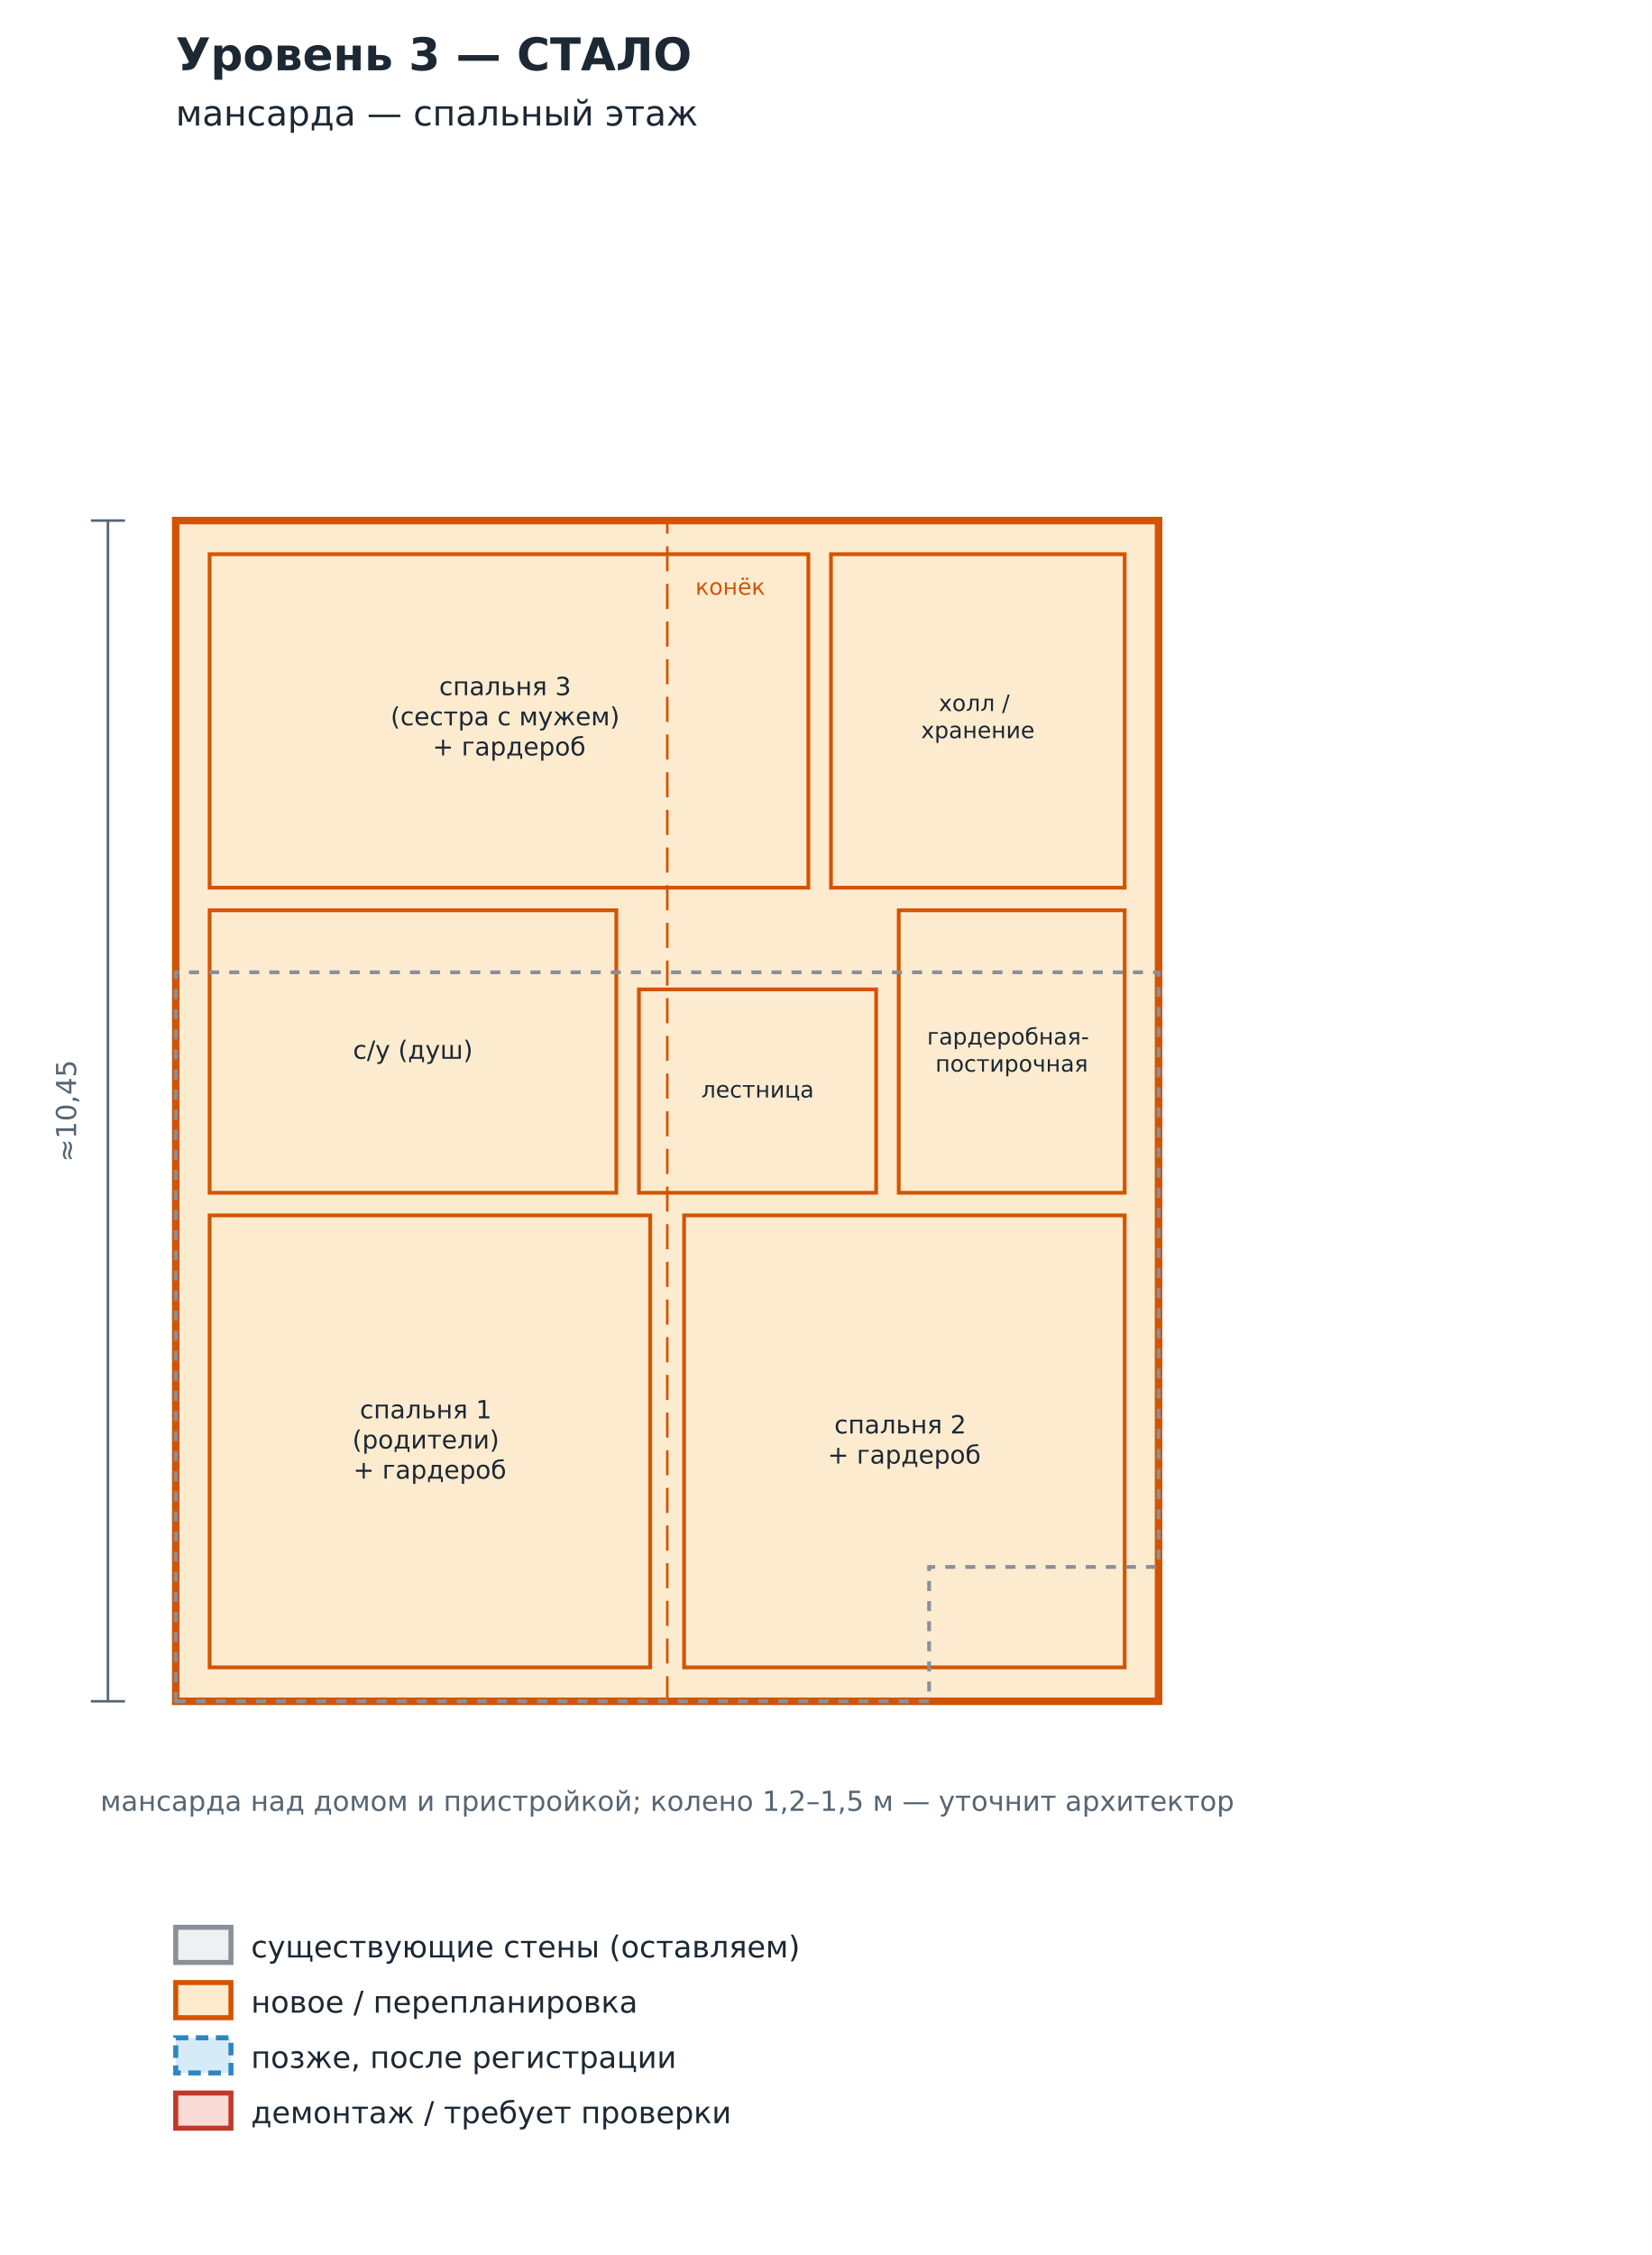
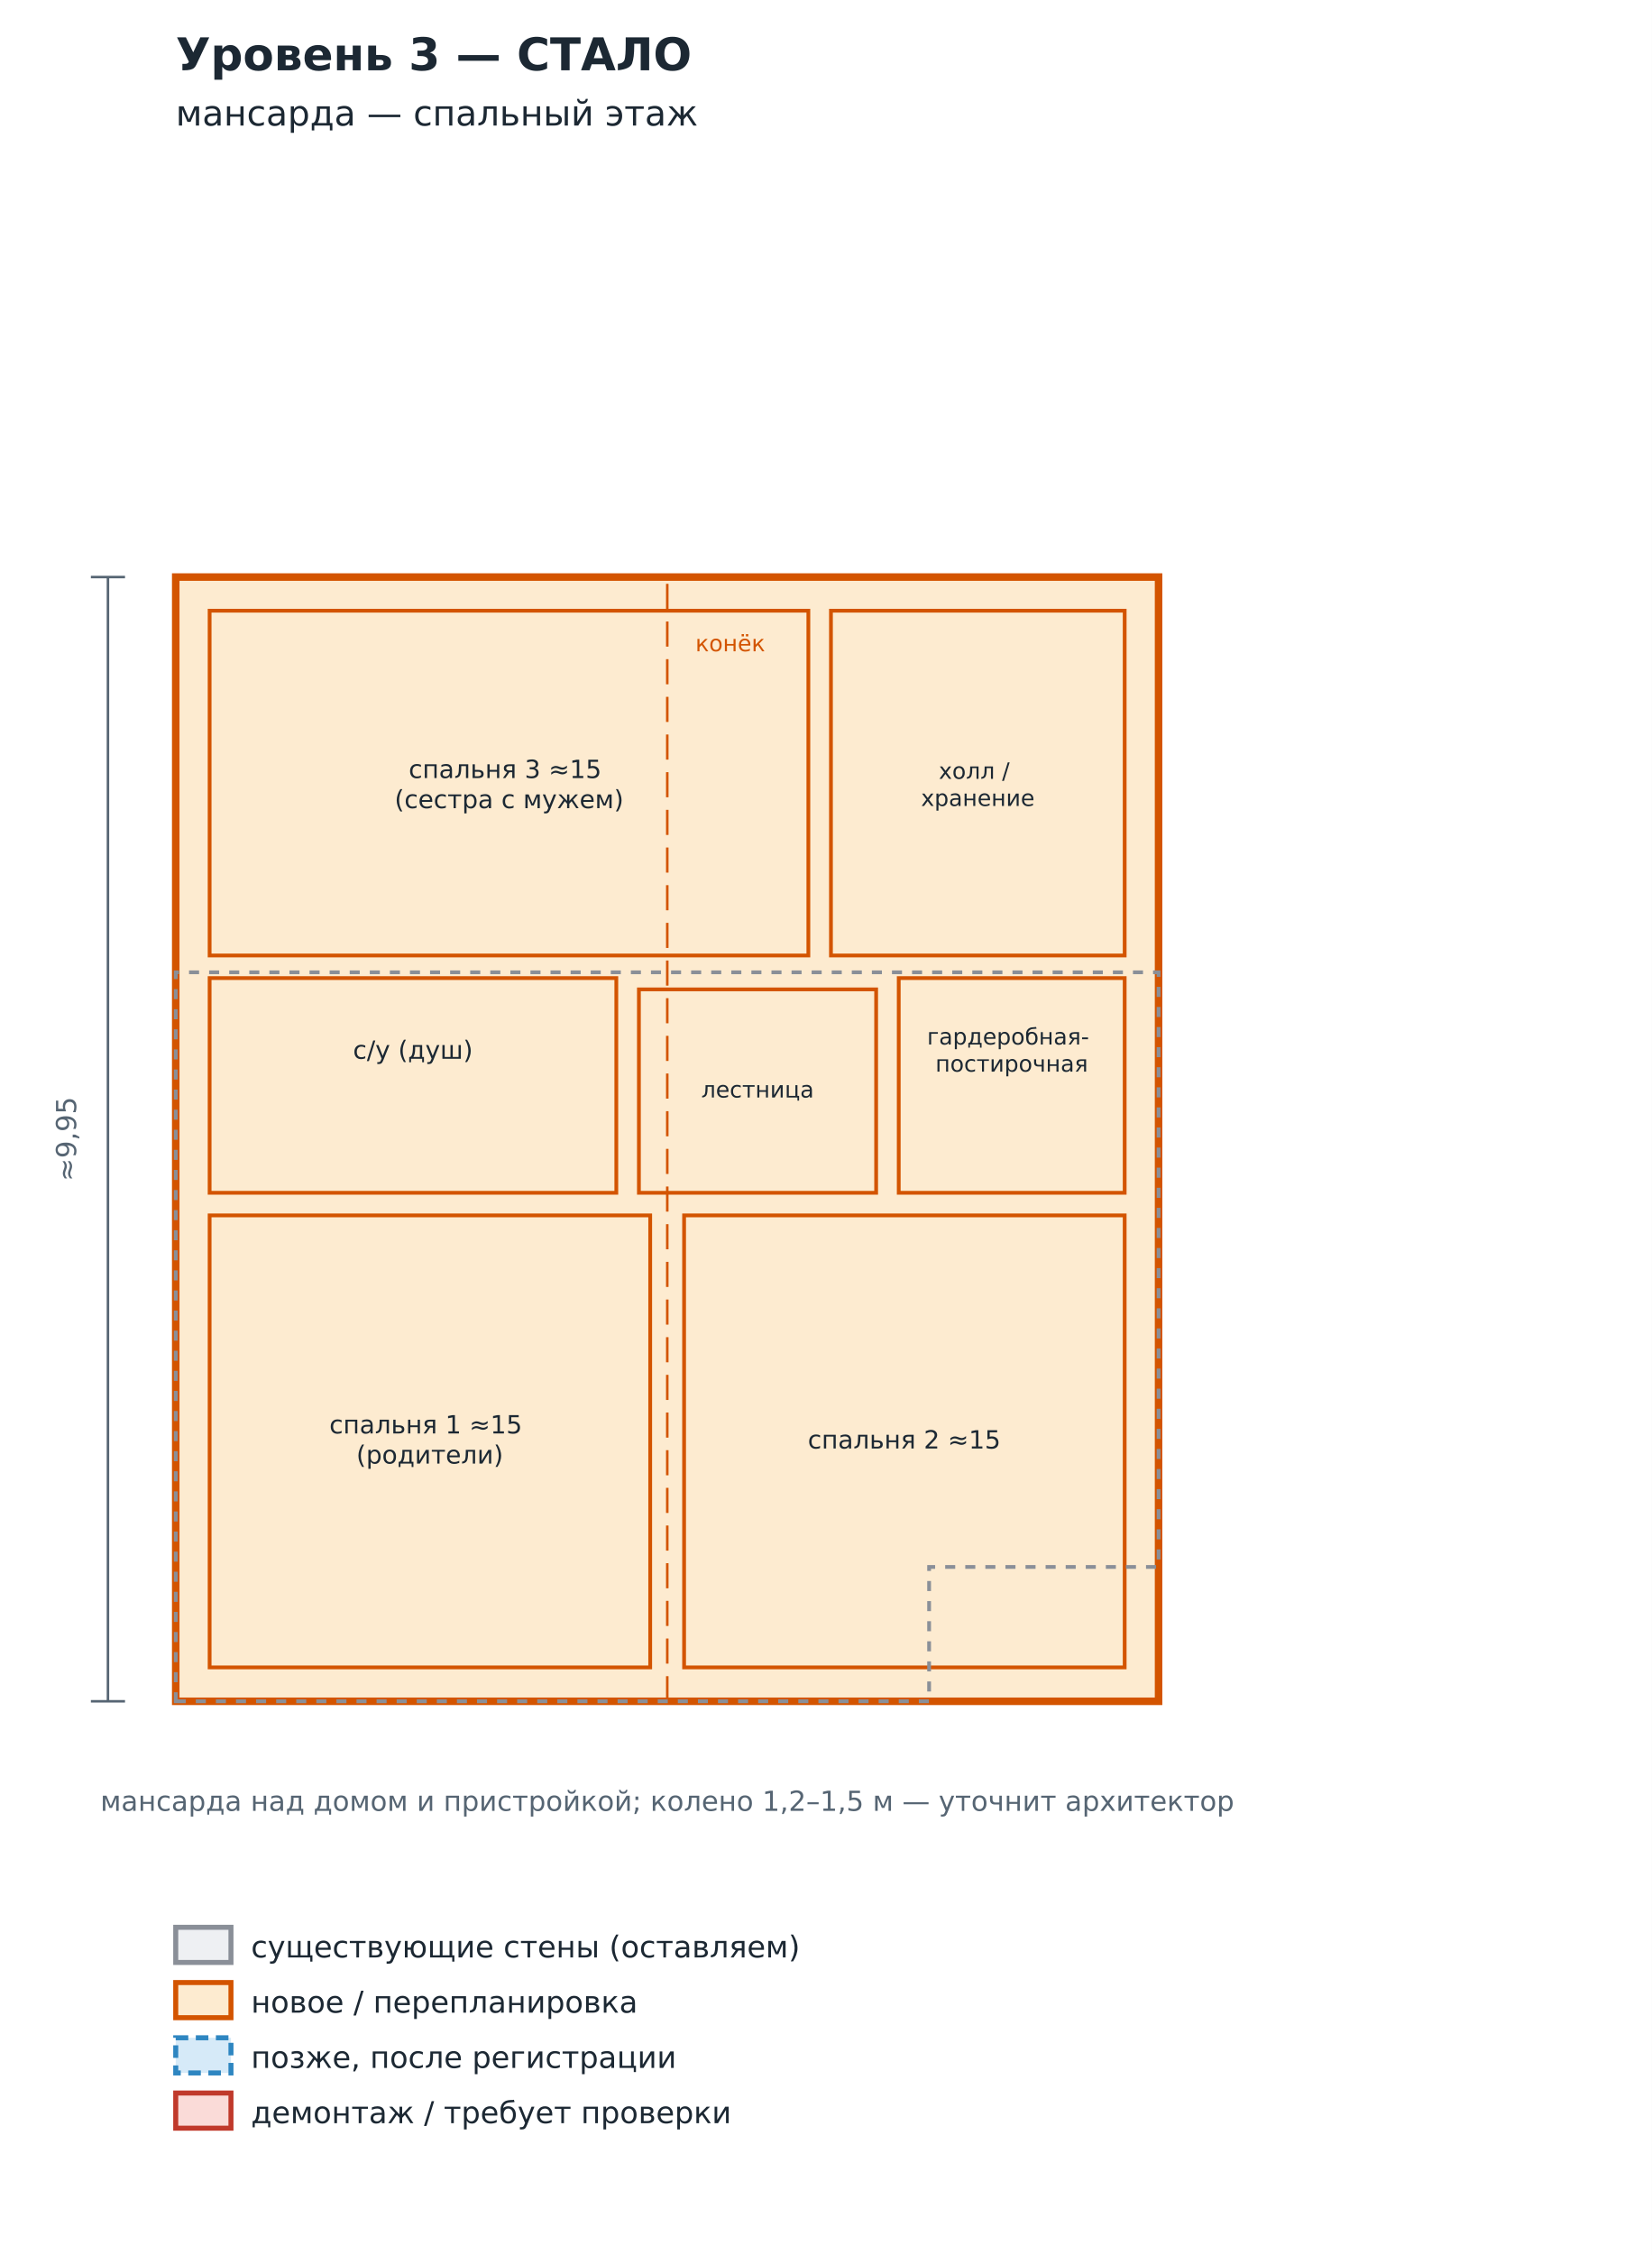
<svg xmlns="http://www.w3.org/2000/svg" width="658" height="898" viewBox="0 0 658 898">
  <rect width="100%" height="100%" fill="white" />
  <text x="70" y="28" font-family="DejaVu Sans, Arial, sans-serif" font-size="18" font-weight="bold" fill="#1c2833">Уровень 3 — СТАЛО</text>
  <text x="70" y="50" font-family="DejaVu Sans, Arial, sans-serif" font-size="14" font-weight="normal" fill="#1c2833">мансарда — спальный этаж</text>
-   <polygon points="70.0,677.5 461.5,677.5 461.5,207.3 70.0,207.3" stroke="#d35400" fill="#fdebd0" stroke-width="3" fill-opacity="1" />
-   <line x1="265.8" y1="677.5" x2="265.8" y2="207.3" stroke="#d35400" stroke-width="1" stroke-dasharray="10,5" />
+   <polygon points="70.0,677.5 461.5,677.5 461.5,229.8 70.0,229.8" stroke="#d35400" fill="#fdebd0" stroke-width="3" fill-opacity="1" />
+   <line x1="265.8" y1="677.5" x2="265.8" y2="229.8" stroke="#d35400" stroke-width="1" stroke-dasharray="10,5" />
  <text font-family="DejaVu Sans, Arial, sans-serif" font-size="9" fill="#d35400" text-anchor="start" dominant-baseline="middle">
-     <tspan x="277.0" y="234.3">конёк</tspan>
+     <tspan x="277.0" y="256.8">конёк</tspan>
  </text>
  <polygon points="83.5,664.0 259.0,664.0 259.0,484.0 83.5,484.0" stroke="#d35400" fill="none" stroke-width="1.5" fill-opacity="1" />
  <text font-family="DejaVu Sans, Arial, sans-serif" font-size="10" fill="#1c2833" text-anchor="middle" dominant-baseline="middle">
-     <tspan x="171.2" y="562.0">спальня 1</tspan>
-     <tspan x="171.2" y="574.0">(родители)</tspan>
-     <tspan x="171.2" y="586.0">+ гардероб</tspan>
+     <tspan x="171.2" y="568.0">спальня 1 ≈15</tspan>
+     <tspan x="171.2" y="580.0">(родители)</tspan>
  </text>
  <polygon points="272.5,664.0 448.0,664.0 448.0,484.0 272.5,484.0" stroke="#d35400" fill="none" stroke-width="1.5" fill-opacity="1" />
  <text font-family="DejaVu Sans, Arial, sans-serif" font-size="10" fill="#1c2833" text-anchor="middle" dominant-baseline="middle">
-     <tspan x="360.2" y="568.0">спальня 2</tspan>
-     <tspan x="360.2" y="580.0">+ гардероб</tspan>
+     <tspan x="360.2" y="574.0">спальня 2 ≈15</tspan>
  </text>
  <polygon points="254.5,475.0 349.0,475.0 349.0,394.0 254.5,394.0" stroke="#d35400" fill="none" stroke-width="1.5" fill-opacity="1" />
  <text font-family="DejaVu Sans, Arial, sans-serif" font-size="9" fill="#1c2833" text-anchor="middle" dominant-baseline="middle">
    <tspan x="301.8" y="434.5">лестница</tspan>
  </text>
-   <polygon points="83.5,475.0 245.5,475.0 245.5,362.5 83.5,362.5" stroke="#d35400" fill="none" stroke-width="1.5" fill-opacity="1" />
+   <polygon points="83.5,475.0 245.5,475.0 245.5,389.5 83.5,389.5" stroke="#d35400" fill="none" stroke-width="1.5" fill-opacity="1" />
  <text font-family="DejaVu Sans, Arial, sans-serif" font-size="10" fill="#1c2833" text-anchor="middle" dominant-baseline="middle">
    <tspan x="164.5" y="418.8">с/у (душ)</tspan>
  </text>
-   <polygon points="358.0,475.0 448.0,475.0 448.0,362.5 358.0,362.5" stroke="#d35400" fill="none" stroke-width="1.5" fill-opacity="1" />
+   <polygon points="358.0,475.0 448.0,475.0 448.0,389.5 358.0,389.5" stroke="#d35400" fill="none" stroke-width="1.5" fill-opacity="1" />
  <text font-family="DejaVu Sans, Arial, sans-serif" font-size="9" fill="#1c2833" text-anchor="middle" dominant-baseline="middle">
    <tspan x="403.0" y="413.4">гардеробная-</tspan>
    <tspan x="403.0" y="424.2">постирочная</tspan>
  </text>
-   <polygon points="83.5,353.5 322.0,353.5 322.0,220.7 83.5,220.7" stroke="#d35400" fill="none" stroke-width="1.5" fill-opacity="1" />
+   <polygon points="83.5,380.5 322.0,380.5 322.0,243.2 83.5,243.2" stroke="#d35400" fill="none" stroke-width="1.5" fill-opacity="1" />
  <text font-family="DejaVu Sans, Arial, sans-serif" font-size="10" fill="#1c2833" text-anchor="middle" dominant-baseline="middle">
-     <tspan x="202.8" y="274.0">спальня 3</tspan>
-     <tspan x="202.8" y="286.0">(сестра с мужем)</tspan>
-     <tspan x="202.8" y="298.0">+ гардероб</tspan>
+     <tspan x="202.8" y="307.0">спальня 3 ≈15</tspan>
+     <tspan x="202.8" y="319.0">(сестра с мужем)</tspan>
  </text>
-   <polygon points="331.0,353.5 448.0,353.5 448.0,220.7 331.0,220.7" stroke="#d35400" fill="none" stroke-width="1.5" fill-opacity="1" />
+   <polygon points="331.0,380.5 448.0,380.5 448.0,243.2 331.0,243.2" stroke="#d35400" fill="none" stroke-width="1.5" fill-opacity="1" />
  <text font-family="DejaVu Sans, Arial, sans-serif" font-size="9" fill="#1c2833" text-anchor="middle" dominant-baseline="middle">
-     <tspan x="389.5" y="280.6">холл /</tspan>
-     <tspan x="389.5" y="291.4">хранение</tspan>
+     <tspan x="389.5" y="307.6">холл /</tspan>
+     <tspan x="389.5" y="318.4">хранение</tspan>
  </text>
  <polygon points="70.0,677.5 370.1,677.5 370.1,624.0 461.5,624.0 461.5,387.2 70.0,387.2" stroke="#8a8f98" fill="none" stroke-width="1.5" stroke-dasharray="4,4" fill-opacity="1" />
  <text font-family="DejaVu Sans, Arial, sans-serif" font-size="11" fill="#566573" text-anchor="middle" dominant-baseline="middle">
    <tspan x="265.8" y="718.0">мансарда над домом и пристройкой; колено 1,2–1,5 м — уточнит архитектор</tspan>
  </text>
-   <line x1="43.0" y1="677.5" x2="43.0" y2="207.3" stroke="#566573" stroke-width="1" />
+   <line x1="43.0" y1="677.5" x2="43.0" y2="229.8" stroke="#566573" stroke-width="1" />
  <line x1="36.2" y1="677.5" x2="49.8" y2="677.5" stroke="#566573" stroke-width="1" />
-   <line x1="36.2" y1="207.3" x2="49.8" y2="207.3" stroke="#566573" stroke-width="1" />
-   <text font-family="DejaVu Sans, Arial, sans-serif" font-size="11" fill="#566573" text-anchor="middle" dominant-baseline="middle" transform="rotate(-90 27.2 442.4)">
-     <tspan x="27.2" y="442.4">≈10,45</tspan>
+   <line x1="36.2" y1="229.8" x2="49.8" y2="229.8" stroke="#566573" stroke-width="1" />
+   <text font-family="DejaVu Sans, Arial, sans-serif" font-size="11" fill="#566573" text-anchor="middle" dominant-baseline="middle" transform="rotate(-90 27.2 453.6)">
+     <tspan x="27.2" y="453.6">≈9,95</tspan>
  </text>
  <rect x="70" y="767.5" width="22" height="14" stroke="#8a8f98" fill="#eef0f3" stroke-width="2" />
  <text x="100" y="779.5" font-family="DejaVu Sans, Arial, sans-serif" font-size="12" fill="#1c2833" text-anchor="start">существующие стены (оставляем)</text>
  <rect x="70" y="789.5" width="22" height="14" stroke="#d35400" fill="#fdebd0" stroke-width="2" />
  <text x="100" y="801.5" font-family="DejaVu Sans, Arial, sans-serif" font-size="12" fill="#1c2833" text-anchor="start">новое / перепланировка</text>
  <rect x="70" y="811.5" width="22" height="14" stroke="#2e86c1" fill="#d6eaf8" stroke-width="2" stroke-dasharray="5,3" />
  <text x="100" y="823.5" font-family="DejaVu Sans, Arial, sans-serif" font-size="12" fill="#1c2833" text-anchor="start">позже, после регистрации</text>
  <rect x="70" y="833.5" width="22" height="14" stroke="#c0392b" fill="#fadbd8" stroke-width="2" />
  <text x="100" y="845.5" font-family="DejaVu Sans, Arial, sans-serif" font-size="12" fill="#1c2833" text-anchor="start">демонтаж / требует проверки</text>
</svg>
